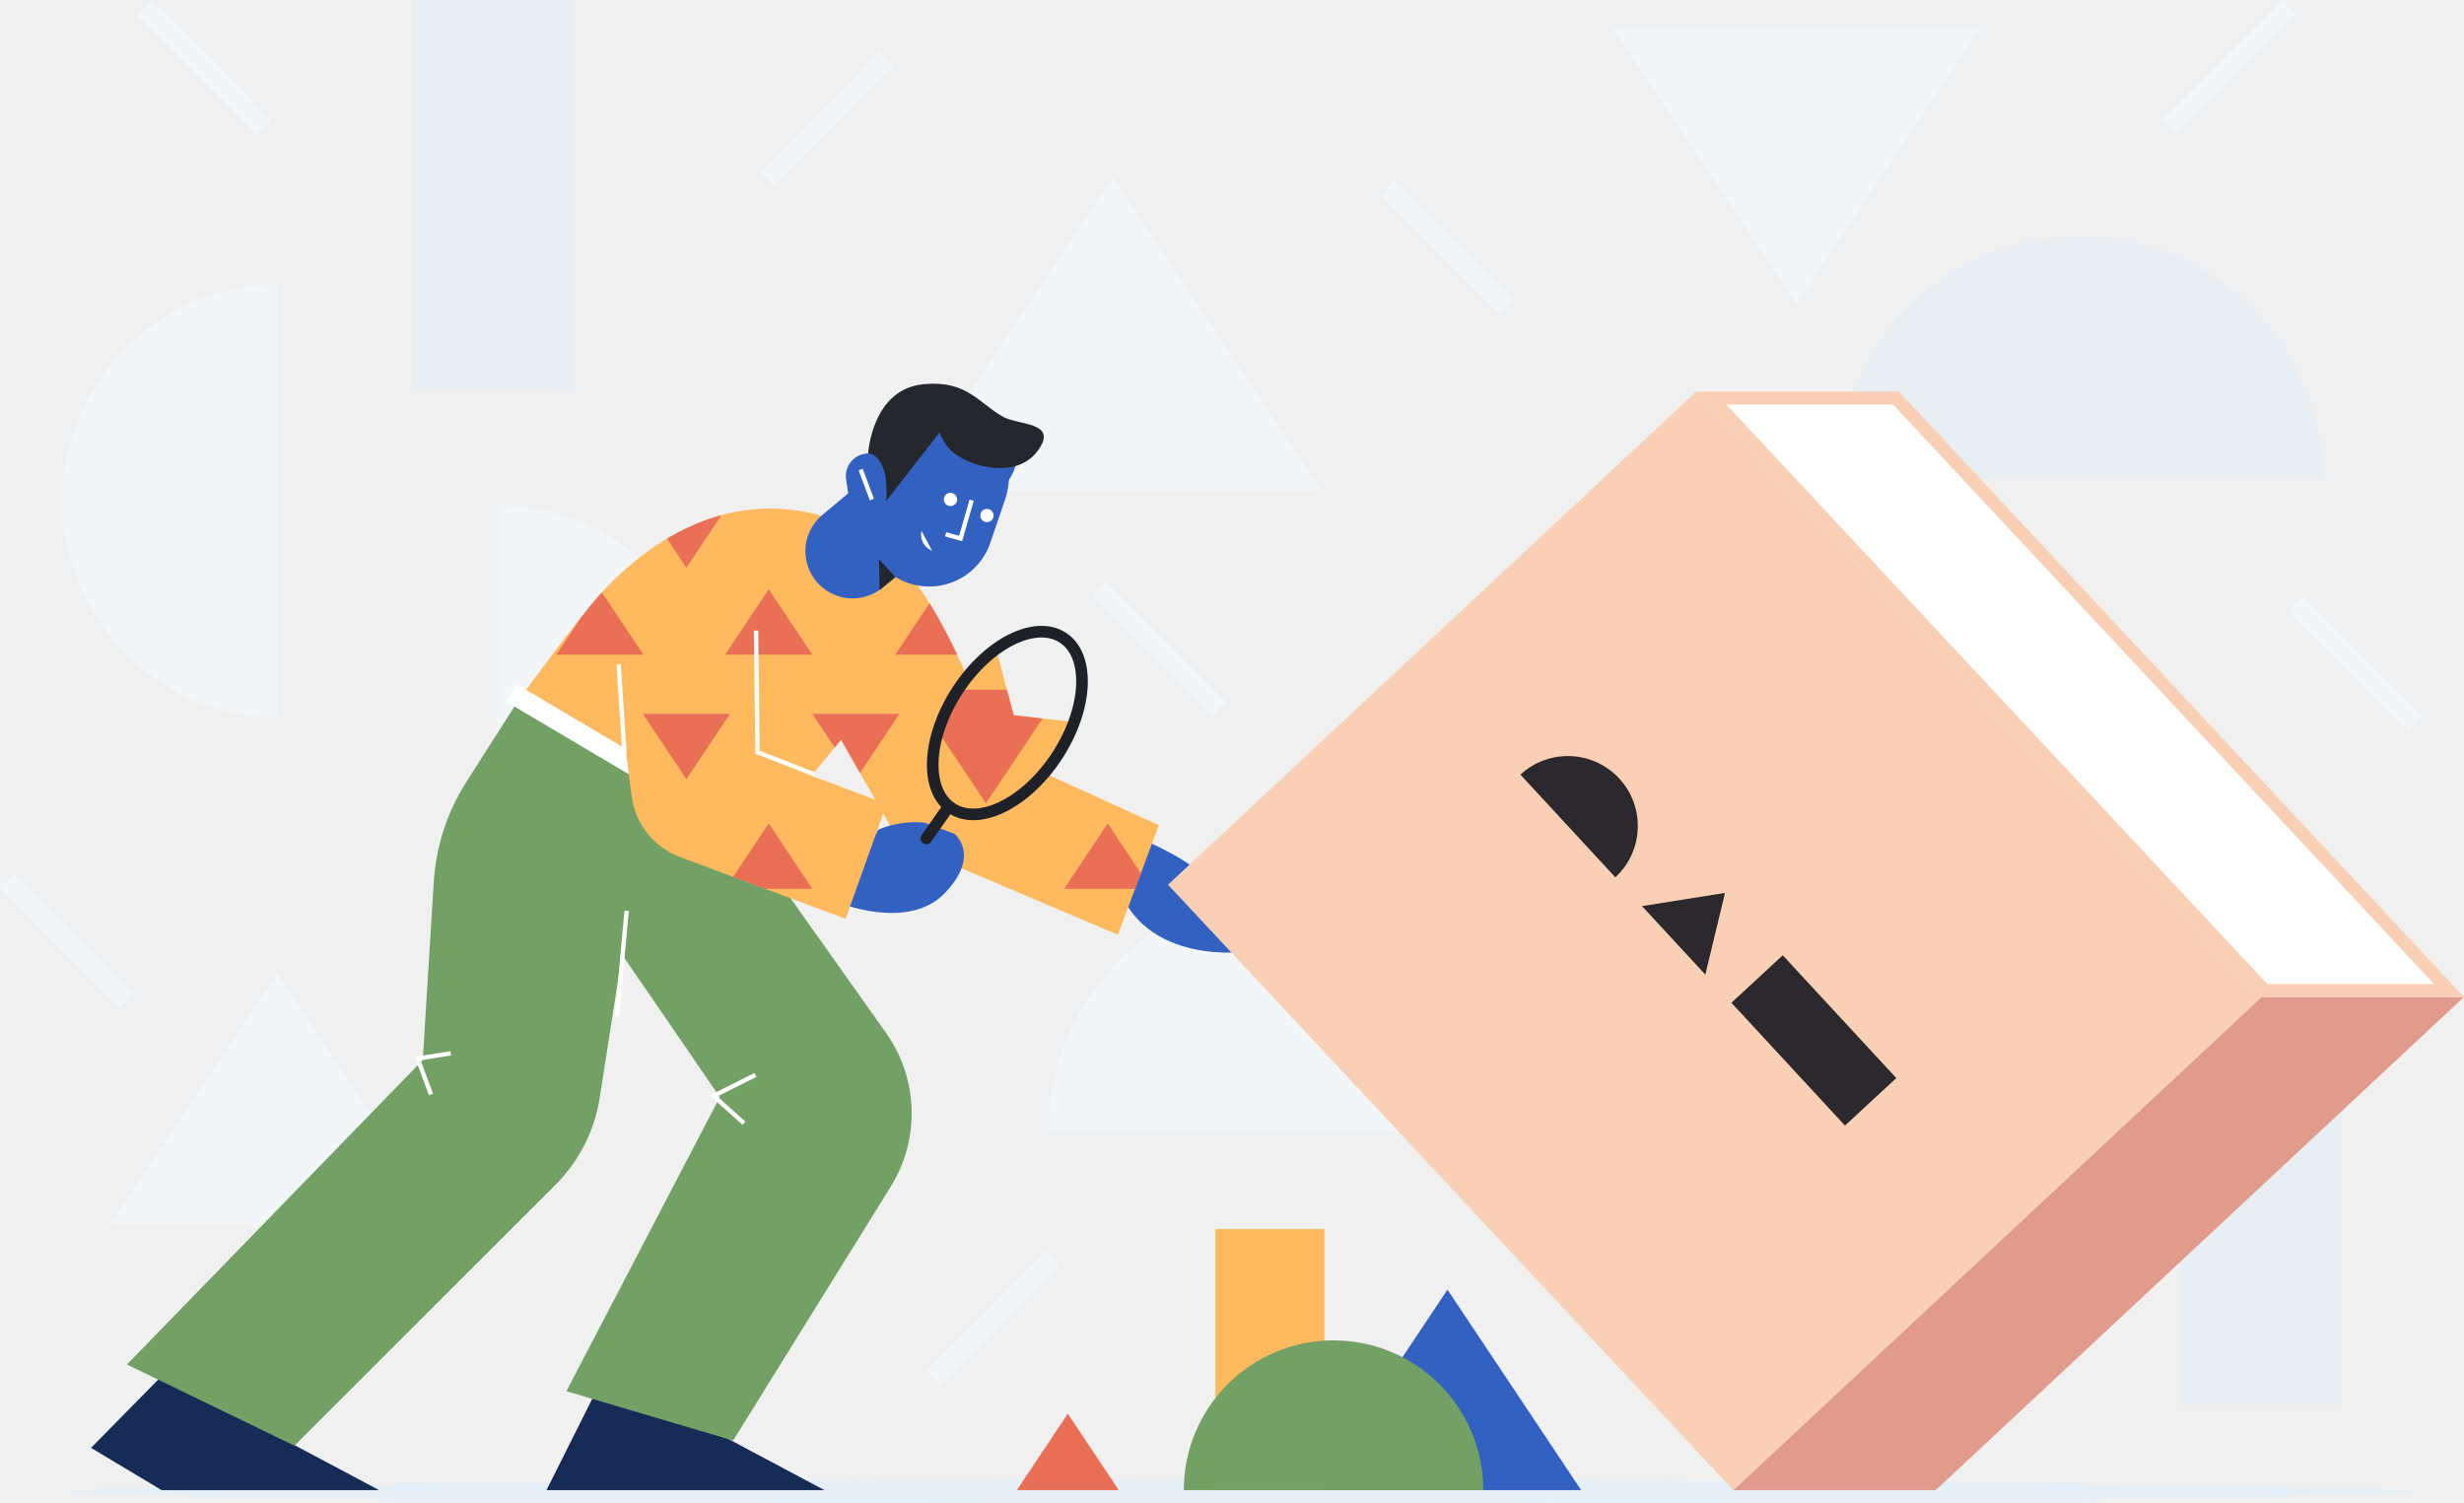
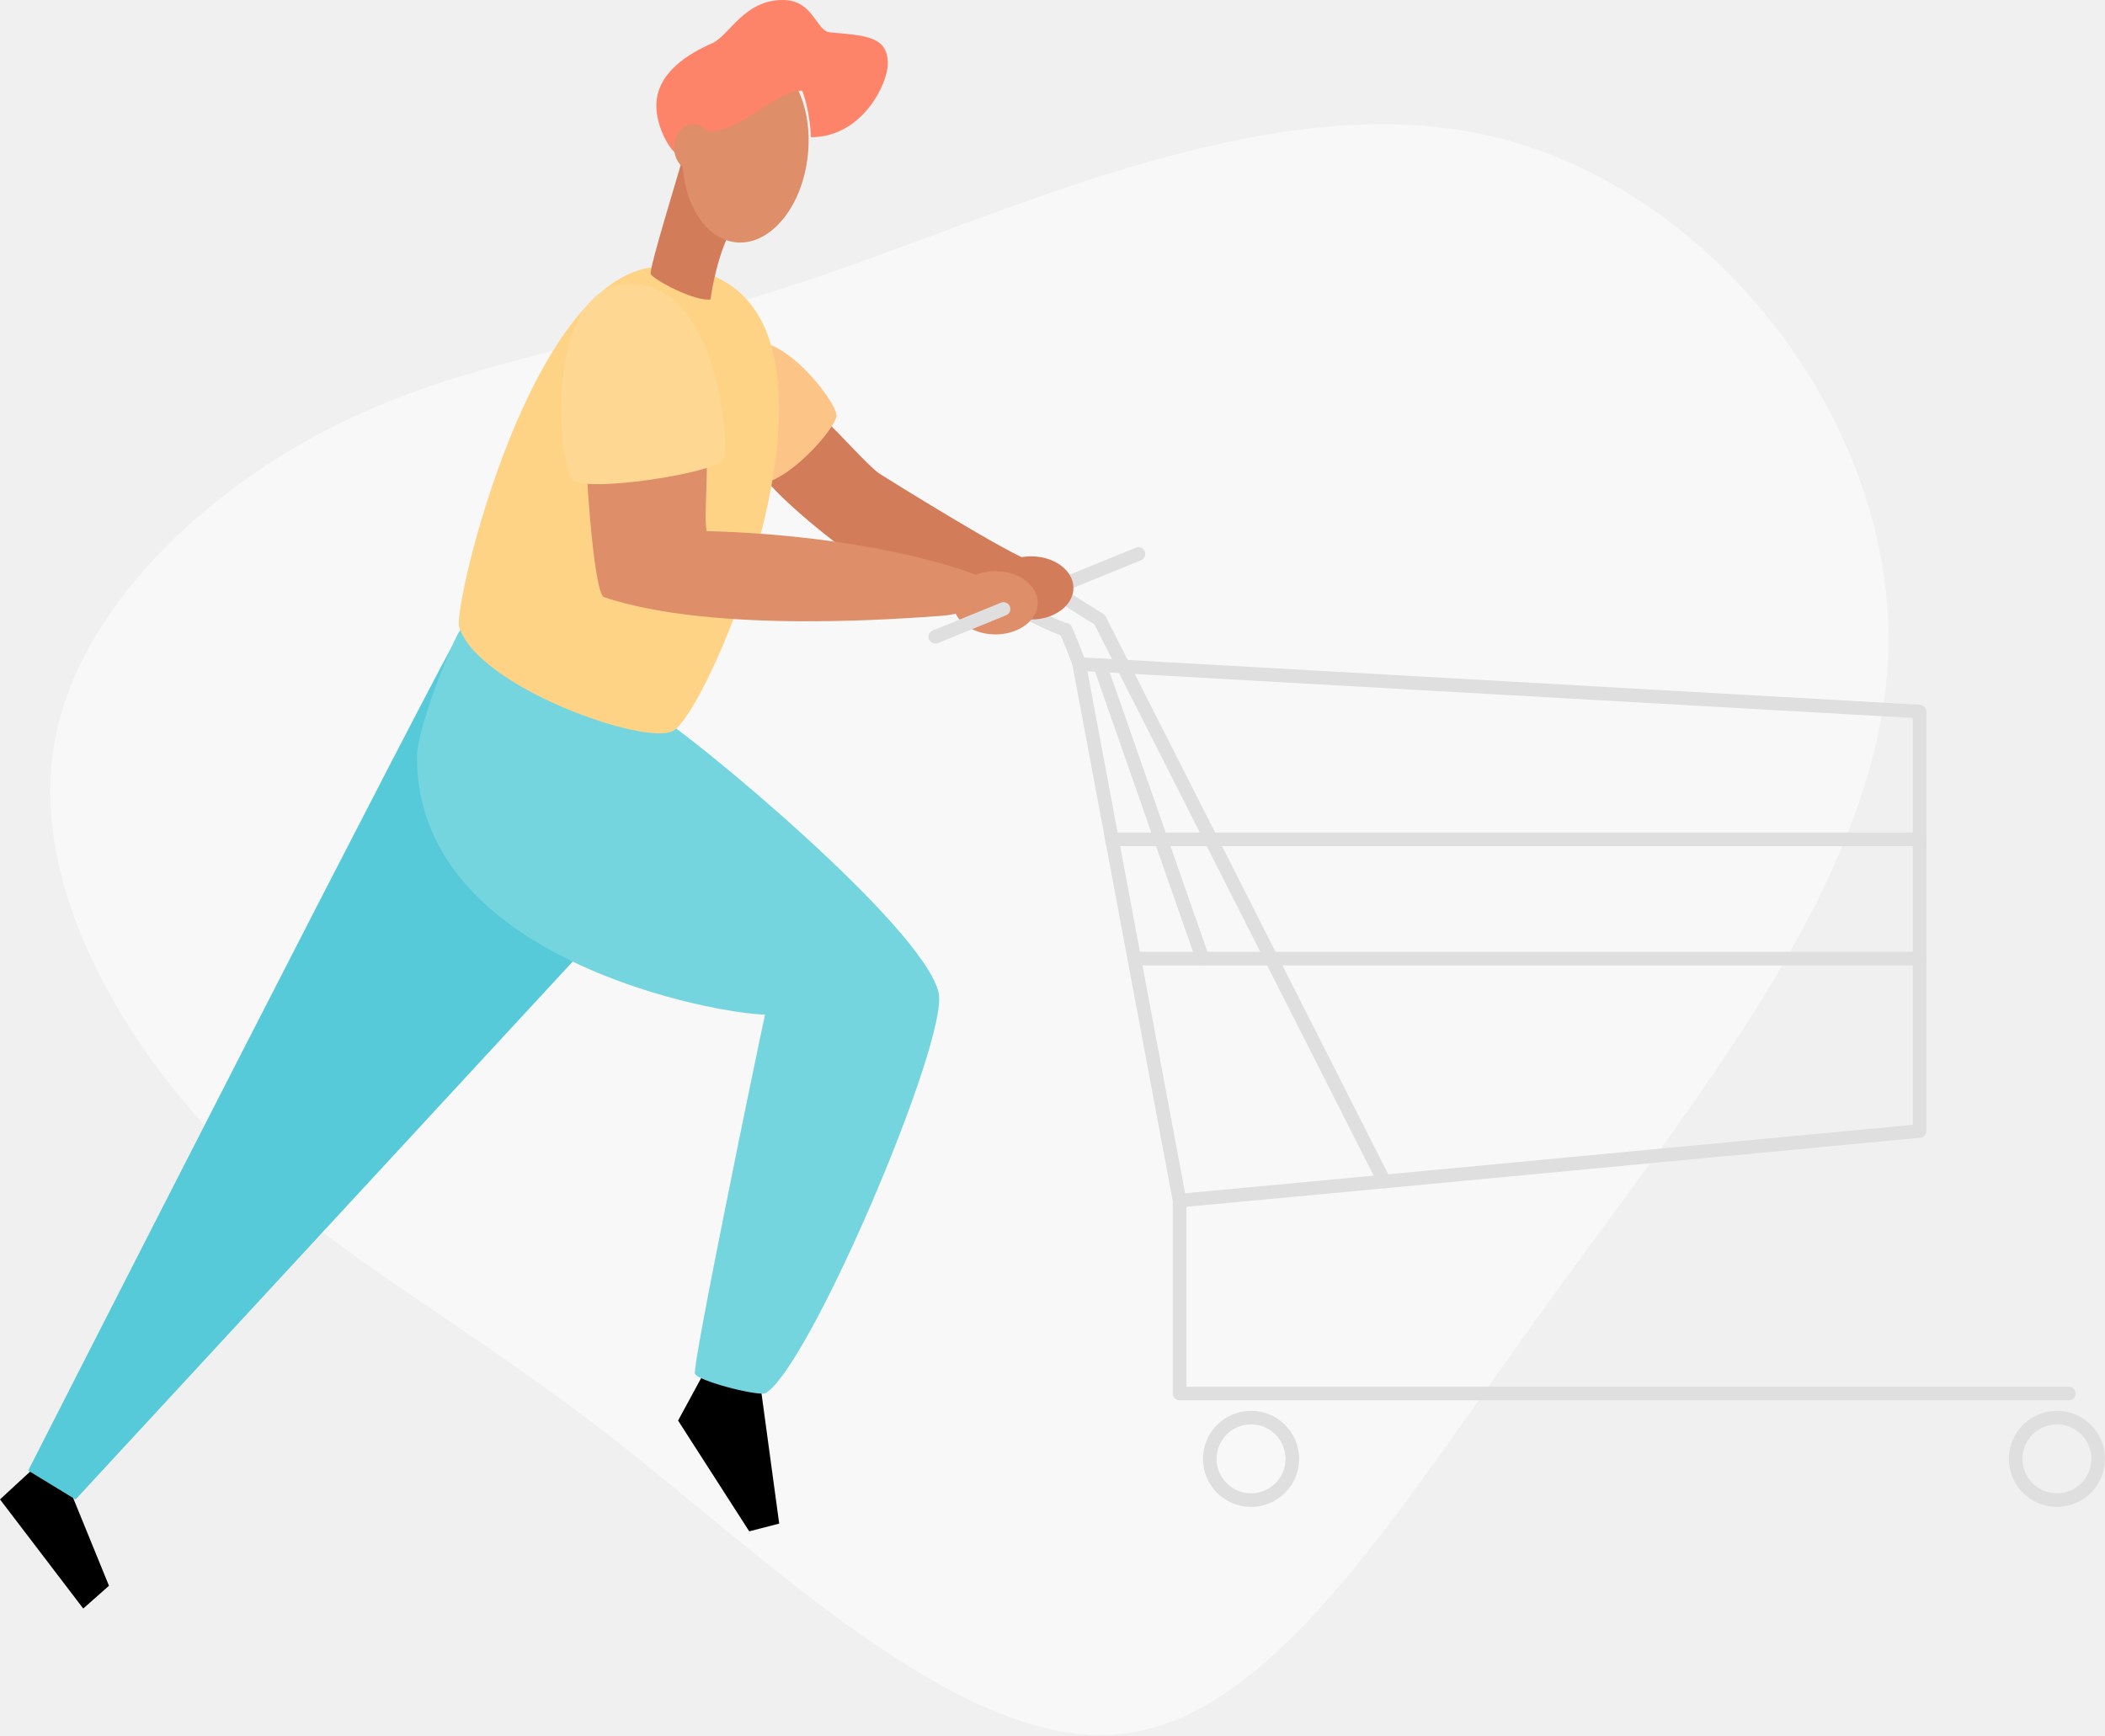
- <svg xmlns="http://www.w3.org/2000/svg" viewBox="0 0 1696.78 1035.01">
+ <svg xmlns="http://www.w3.org/2000/svg" viewBox="0 0 773.41 637.6">
  <defs>
-     <style>.cls-1,.cls-13,.cls-14,.cls-16,.cls-19,.cls-21,.cls-4{fill:none;}.cls-2{fill:#e9eef2;}.cls-3{fill:#f2f6f9;}.cls-4{stroke:#f2f6f9;}.cls-14,.cls-16,.cls-19,.cls-21,.cls-4{stroke-miterlimit:10;}.cls-16,.cls-4{stroke-width:14px;}.cls-5{fill:#e4eff7;}.cls-6{fill:#e09b8c;}.cls-7{fill:#fff;}.cls-8{fill:#f9d0b5;}.cls-9{fill:#3361c2;}.cls-10{fill:#162c56;}.cls-11{fill:#72a065;}.cls-12{fill:#ffba5f;}.cls-13{stroke:#3361c2;stroke-linejoin:round;stroke-width:65px;}.cls-13,.cls-19{stroke-linecap:round;}.cls-14,.cls-16{stroke:#fff;stroke-linecap:square;}.cls-14{stroke-width:3px;}.cls-15{fill:#24272d;}.cls-17{clip-path:url(#clip-path);}.cls-18{fill:#ea6f57;}.cls-19,.cls-21{stroke:#1f2128;stroke-width:8px;}.cls-20{clip-path:url(#clip-path-2);}.cls-22{fill:#2b292d;}</style>
-     <clipPath id="clip-path" transform="translate(-152.16 -141.97)">
-       <path class="cls-1" d="M837.41,658.9S799.45,535,745.56,508c-83.8-42-149.21,9.06-180.29,43.47-15.62,17.29-56.83,73.87-56.83,73.87L584.78,672l2.31,18.08a52,52,0,0,0,33.41,42.12l114,42.54,25.91-72.57,11.28,19.64,150.37,63.93,28.18-75.51ZM711.06,676.19l20.27-24.74L755,692.72Z" />
-     </clipPath>
-     <clipPath id="clip-path-2" transform="translate(-152.16 -141.97)">
-       <polygon class="cls-1" points="838.14 589.09 850.25 634.5 890.47 639.11 874.93 672.47 839.92 701.38 804.69 698.52 794.47 669.84 800.15 634.37 838.14 589.09" />
-     </clipPath>
+     <style>.cls-1{fill:#f8f8f8;}.cls-2{fill:none;stroke:#dfdfdf;stroke-linecap:round;stroke-linejoin:round;stroke-width:5px;}.cls-3{fill:#d37c59;}.cls-4{fill:#56cad8;}.cls-5{fill:#fcc486;}.cls-6{fill:#74d5de;}.cls-7{fill:#fed385;}.cls-8{fill:#de8e68;}.cls-9{fill:#fed892;}.cls-10{fill:#fd8369;}</style>
  </defs>
-   <g id="Back">
-     <rect class="cls-2" x="1500.63" y="698.82" width="112.48" height="269.02" />
-     <path class="cls-3" d="M494.19,489.79a149.32,149.32,0,0,1,0,298.64" transform="translate(-152.16 -141.97)" />
-     <path class="cls-2" d="M1417.35,471.68a167.26,167.26,0,1,1,334.52,0" transform="translate(-152.16 -141.97)" />
-     <path class="cls-3" d="M874.26,921.22a167.26,167.26,0,0,1,334.52,0" transform="translate(-152.16 -141.97)" />
-     <polygon class="cls-3" points="909.6 337.69 765.95 122.3 622.3 337.69 909.6 337.69" />
-     <polygon class="cls-3" points="306.28 843.19 191.07 670.45 75.87 843.19 306.28 843.19" />
-     <polygon class="cls-3" points="1110.16 18.68 1237.4 209.46 1364.64 18.68 1110.16 18.68" />
-     <rect class="cls-2" x="284.07" width="112.48" height="269.02" />
-     <path class="cls-3" d="M343.23,636.26a149.32,149.32,0,0,1,0-298.63" transform="translate(-152.16 -141.97)" />
-     <line class="cls-4" x1="610.6" y1="40.91" x2="528.14" y2="123.37" />
-     <line class="cls-4" x1="955.53" y1="129.34" x2="1037.99" y2="211.8" />
-     <line class="cls-4" x1="4.95" y1="606.68" x2="87.41" y2="689.14" />
-     <line class="cls-4" x1="1580.64" y1="415.49" x2="1663.1" y2="497.95" />
-     <line class="cls-4" x1="756.87" y1="405.89" x2="839.33" y2="488.35" />
-     <line class="cls-4" x1="99.41" y1="5.29" x2="181.86" y2="87.75" />
-     <line class="cls-4" x1="725.44" y1="866.39" x2="642.98" y2="948.84" />
-     <line class="cls-4" x1="1576.35" y1="5.29" x2="1493.89" y2="87.75" />
-   </g>
-   <g id="Man">
-     <ellipse class="cls-5" cx="853.97" cy="1027.18" rx="809.13" ry="7.83" />
-     <polygon class="cls-6" points="1696.78 686.57 1333 1026.18 1193.56 1026.18 1557.35 686.57 1696.78 686.57" />
-     <polygon class="cls-7" points="1559.31 682.07 1178.48 274.14 1305.61 274.14 1686.42 682.07 1559.31 682.07" />
-     <path class="cls-8" d="M1455.81,420.61l372.41,398.93h-114.8L1341,420.61h114.82m3.91-9H1320.28l389.23,416.93h139.43L1459.72,411.61Z" transform="translate(-152.16 -141.97)" />
-     <path class="cls-9" d="M941.7,721.36S972.49,734.27,986,749.5s22,48,22,48-82,10.35-89.89-64" transform="translate(-152.16 -141.97)" />
-     <polygon class="cls-10" points="114.97 943.93 62.69 997.06 111.28 1026.18 261.07 1026.18 181.32 983.74 114.97 943.93" />
-     <polygon class="cls-10" points="409.76 959.49 376.31 1026.18 567.77 1026.18 488.02 983.74 409.76 959.49" />
-     <path class="cls-11" d="M354.88,1137.54,534.8,957.72A108,108,0,0,0,565.13,898l15.39-98.69,67.33,98.17L542.21,1100,657,1134l108.57-174.9a95.7,95.7,0,0,0-3.22-105.77L671.22,724.81,508.44,625.33l-35.07,55a145.45,145.45,0,0,0-22.52,69.21L443.28,872,239.57,1081.64Z" transform="translate(-152.16 -141.97)" />
-     <path class="cls-12" d="M837.33,658.89S799.37,535,745.48,508c-83.8-42-149.21,9.06-180.29,43.46-15.62,17.29-56.82,73.87-56.82,73.87l162.77,99.48,60.12-73.36,40.37,70.34L922,785.7l28.18-75.5Z" transform="translate(-152.16 -141.97)" />
-     <line class="cls-13" x1="668.08" y1="311.83" x2="587.12" y2="379.57" />
-     <path class="cls-9" d="M765.35,537.39l4.89,2.76a44.45,44.45,0,0,0,63.9-24.41l10.41-30.62a44.44,44.44,0,0,0-20.67-53.26h0a44.45,44.45,0,0,0-60.35,17.55l-15.31,27.87A44.44,44.44,0,0,0,765.35,537.39Z" transform="translate(-152.16 -141.97)" />
-     <rect class="cls-9" x="735.46" y="454.02" width="32.68" height="41.95" rx="15.57" transform="translate(1414.12 690.03) rotate(171.38)" />
-     <line class="cls-14" x1="593.21" y1="324.75" x2="599.87" y2="342.61" />
-     <polyline class="cls-14" points="668.69 345.93 661.5 370.85 652.62 368.34" />
-     <path class="cls-15" d="M762.39,487l29.76-38.22,7.06-9.08a36.9,36.9,0,0,0,6,10.56c9.27,11.56,46.57,24.34,62.35,1.08,12.87-19-14.16-16.39-24.87-22.46-16.82-9.54-24.7-25.16-54.45-22.34C752.59,409.87,750,454.11,750,454.11S764.87,454.58,762.39,487Z" transform="translate(-152.16 -141.97)" />
-     <polygon class="cls-15" points="616.63 397.41 605.28 385.12 605.77 406.33 616.63 397.41" />
-     <circle class="cls-7" cx="654.55" cy="343.94" r="4.57" />
-     <circle class="cls-7" cx="679.64" cy="355.01" r="4.57" />
-     <line class="cls-16" x1="526.28" y1="580.25" x2="358.19" y2="480.75" />
-     <path class="cls-9" d="M756.9,713.41s12.5-6.53,31.82-5l20.76,7.81s18.43,14.78-6.84,40.92-73.09,6.38-73.09,6.38" transform="translate(-152.16 -141.97)" />
-     <path class="cls-12" d="M579.24,628.75l7.85,61.31a52,52,0,0,0,33.4,42.13l114,42.53,28.24-79.09-87.83-33L677.36,589" transform="translate(-152.16 -141.97)" />
-     <polygon class="cls-8" points="1557.35 686.57 1193.56 1026.18 804.34 609.26 1168.12 269.64 1557.35 686.57" />
-     <g class="cls-17">
-       <polygon class="cls-18" points="443.09 450.83 413.08 405.83 383.07 450.83 443.09 450.83" />
-       <polygon class="cls-18" points="559.38 450.83 529.37 405.83 499.36 450.83 559.38 450.83" />
-       <polygon class="cls-18" points="676.5 450.83 646.49 405.83 616.48 450.83 676.5 450.83" />
-       <polygon class="cls-18" points="559.38 612.06 529.37 567.06 499.36 612.06 559.38 612.06" />
-       <polygon class="cls-18" points="792.8 612.06 762.79 567.06 732.78 612.06 792.8 612.06" />
-       <polygon class="cls-18" points="559.38 491.6 589.39 536.6 619.4 491.6 559.38 491.6" />
-       <polygon class="cls-18" points="442.67 491.6 472.68 536.6 502.69 491.6 442.67 491.6" />
-       <polygon class="cls-18" points="442.67 346 472.68 391 502.69 346 442.67 346" />
+   <g id="Layer_2" data-name="Layer 2">
+     <g id="vector">
+       <path class="cls-1" d="M549.08,50.34c80,19.2,145.79,103.31,144.77,186.24-1,82.75-68.82,164.32-125.57,242.82-56.59,78.51-101.79,154-159,158C352,641.34,282.8,573.71,225.54,528.85,168.1,484,122.73,461.9,83.65,422.48s-71.71-96.18-64.07-147,55.57-95.67,105.7-120.14c50.3-24.64,102.63-28.89,176-53.87S469,31,549.08,50.34Z" />
+       <path class="cls-2" d="M508.59,434.14,404,227.65c-3.19-1.86-16-10.09-16-10.09" />
+       <path class="cls-2" d="M396.5,244c-1.25-4.13-5-12.64-5-12.64-2.29-.14-18.23-8.34-18.23-8.34" />
+       <line class="cls-2" x1="368.71" y1="223.78" x2="418.27" y2="203.56" />
+       <polygon points="12.74 539.2 0 550.97 30.58 591.07 40.04 582.7 25.48 547.02 12.74 539.2" />
+       <polygon points="259.67 502.6 249.14 522 275.28 562.7 286.29 559.86 279.07 506.74 259.67 502.6" />
+       <ellipse class="cls-3" cx="378.84" cy="216.04" rx="15.56" ry="11.61" />
+       <path class="cls-4" d="M171.19,228.3c-7,10-160.83,312.08-160.83,312.08L27.76,551l203-219.68Z" />
+       <path class="cls-3" d="M303.72,155c4,3.42,15.72,16.72,19.55,19.14s47.76,29.82,56,32.24S370,216,370,216s-57.23-12.69-61.46-15.51-29.3-23-29.3-28.41S303.72,155,303.72,155Z" />
+       <path class="cls-5" d="M270.19,129c12.77-13.85,37.71,19,37.17,23.83S289.18,177.92,278,177.92C274.65,177.92,261.22,138.73,270.19,129Z" />
+       <path class="cls-6" d="M169.21,231.34c-3,4-16,36-16,47,0,75,111.82,94.46,127.88,94.46-2.32,10.47-26.92,129.39-25.76,132s21.57,7.94,25.76,7.25c16-8.71,67.65-130,63.77-147.25-5.45-24.17-91-94.86-103.36-101.9S169.21,231.34,169.21,231.34Z" />
+       <path class="cls-7" d="M243.08,98c86.07,0,19.39,161.78,4.25,170.55-10,5.78-72-16.2-78.64-38.25C166.42,222.77,195.52,98,243.08,98Z" />
+       <ellipse class="cls-8" cx="365.74" cy="221.51" rx="15.56" ry="11.61" />
+       <path class="cls-8" d="M215.61,172.7c.21,8.16,2.94,45.61,6.33,46.74,41,13.68,112,7.65,124.26,6.83s20.12-9.45,19.51-11.5S326.54,197,259.6,195.15c-1.24-7.56,1.73-30.41-1.33-32.45S215.61,172.7,215.61,172.7Z" />
+       <path class="cls-9" d="M227,104.93c35.61-7.28,42,59.2,38.58,64.1s-48.79,11.83-54.71,7.55S200,110.44,227,104.93Z" />
+       <path class="cls-3" d="M251.23,56.66c-1.64,6.26-12.83,42.1-12.14,44s16.09,10.28,22,9.36c.23-2.73,2.74-17.35,7.88-26.14S251.23,56.66,251.23,56.66Z" />
+       <ellipse class="cls-8" cx="274.54" cy="53.27" rx="34.87" ry="23.17" transform="matrix(0.1, -0.99, 0.99, 0.1, 193.7, 320.99)" />
+       <path class="cls-10" d="M248.74,56.66c-2.62-1.44-7.59-9.92-7.59-17.8,0-12.33,12.29-19.35,20.58-23C268,13.05,273.33,0,287.61,0,299,0,299.76,11.47,305,11.91c13.58,1.13,21.2,1.64,21.2,11.51,0,7.25-9.3,27-28.27,27,0-3.66-1.23-12.75-3.26-17.12-11.4.57-20.68,15.22-36.49,15.16C254.79,48.4,248.74,56.66,248.74,56.66Z" />
+       <ellipse class="cls-8" cx="254.71" cy="54.23" rx="7.02" ry="8.57" />
+       <path class="cls-2" d="M760.12,512.06H433.4V441.17c17.87-1.58,271.89-25.58,271.89-25.58V261.46L396.5,244l36.9,197.19" />
+       <circle class="cls-2" cx="459.66" cy="536.07" r="15.16" />
+       <circle class="cls-2" cx="755.75" cy="536.07" r="15.16" />
+       <line class="cls-2" x1="408.56" y1="308.43" x2="705.29" y2="308.43" />
+       <line class="cls-2" x1="416.76" y1="352.25" x2="705.29" y2="352.25" />
+       <line class="cls-2" x1="343.62" y1="234.01" x2="368.71" y2="223.78" />
+       <path class="cls-2" d="M441.87,352.25c-3.25-9.19-37.73-107.84-37.73-107.84" />
    </g>
-     <line class="cls-19" x1="653.44" y1="555.27" x2="637.88" y2="577.41" />
-     <polygon class="cls-12" points="685.98 447.12 698.09 492.52 738.31 497.14 722.78 530.5 687.77 559.41 652.54 556.55 642.32 527.87 647.99 492.39 685.98 447.12" />
-     <g class="cls-20">
-       <polygon class="cls-18" points="626.74 474.97 678.95 553.25 731.15 474.97 626.74 474.97" />
-     </g>
-     <ellipse class="cls-21" cx="845.87" cy="639.92" rx="70.11" ry="41.03" transform="translate(-303.8 858.45) rotate(-56.98)" />
-     <polygon class="cls-18" points="770.43 1026.18 735.33 973.54 700.22 1026.18 770.43 1026.18" />
-     <polygon class="cls-22" points="1174.34 671.16 1187.89 614.88 1130.73 624 1174.34 671.16" />
-     <polygon class="cls-9" points="1088.84 1026.18 996.76 888.11 904.67 1026.18 1088.84 1026.18" />
-     <rect class="cls-12" x="836.91" y="846.42" width="75.16" height="179.76" />
-     <rect class="cls-22" x="1377.17" y="800.93" width="48.16" height="115.18" transform="translate(-362.6 1037.5) rotate(-42.76)" />
-     <path class="cls-11" d="M967.36,1168.15a103.12,103.12,0,0,1,206.24,0" transform="translate(-152.16 -141.97)" />
-     <path class="cls-22" d="M1264.54,746.13a48.15,48.15,0,1,0-65.38-70.71Z" transform="translate(-152.16 -141.97)" />
-     <path class="cls-7" d="M786.69,507.5s-2.35,9.23,7.31,13.78" transform="translate(-152.16 -141.97)" />
-     <polyline class="cls-14" points="559.21 532.68 521.67 518.02 520.64 435.76" />
-     <line class="cls-14" x1="429.91" y1="516.69" x2="426.09" y2="459.05" />
-     <polyline class="cls-14" points="296.28 752.34 287.61 728.95 308.92 725.64" />
-     <polyline class="cls-14" points="511.21 772.5 491.34 754.7 518.87 740.93" />
-     <line class="cls-14" x1="431.38" y1="628.73" x2="425" y2="698.44" />
  </g>
</svg>
